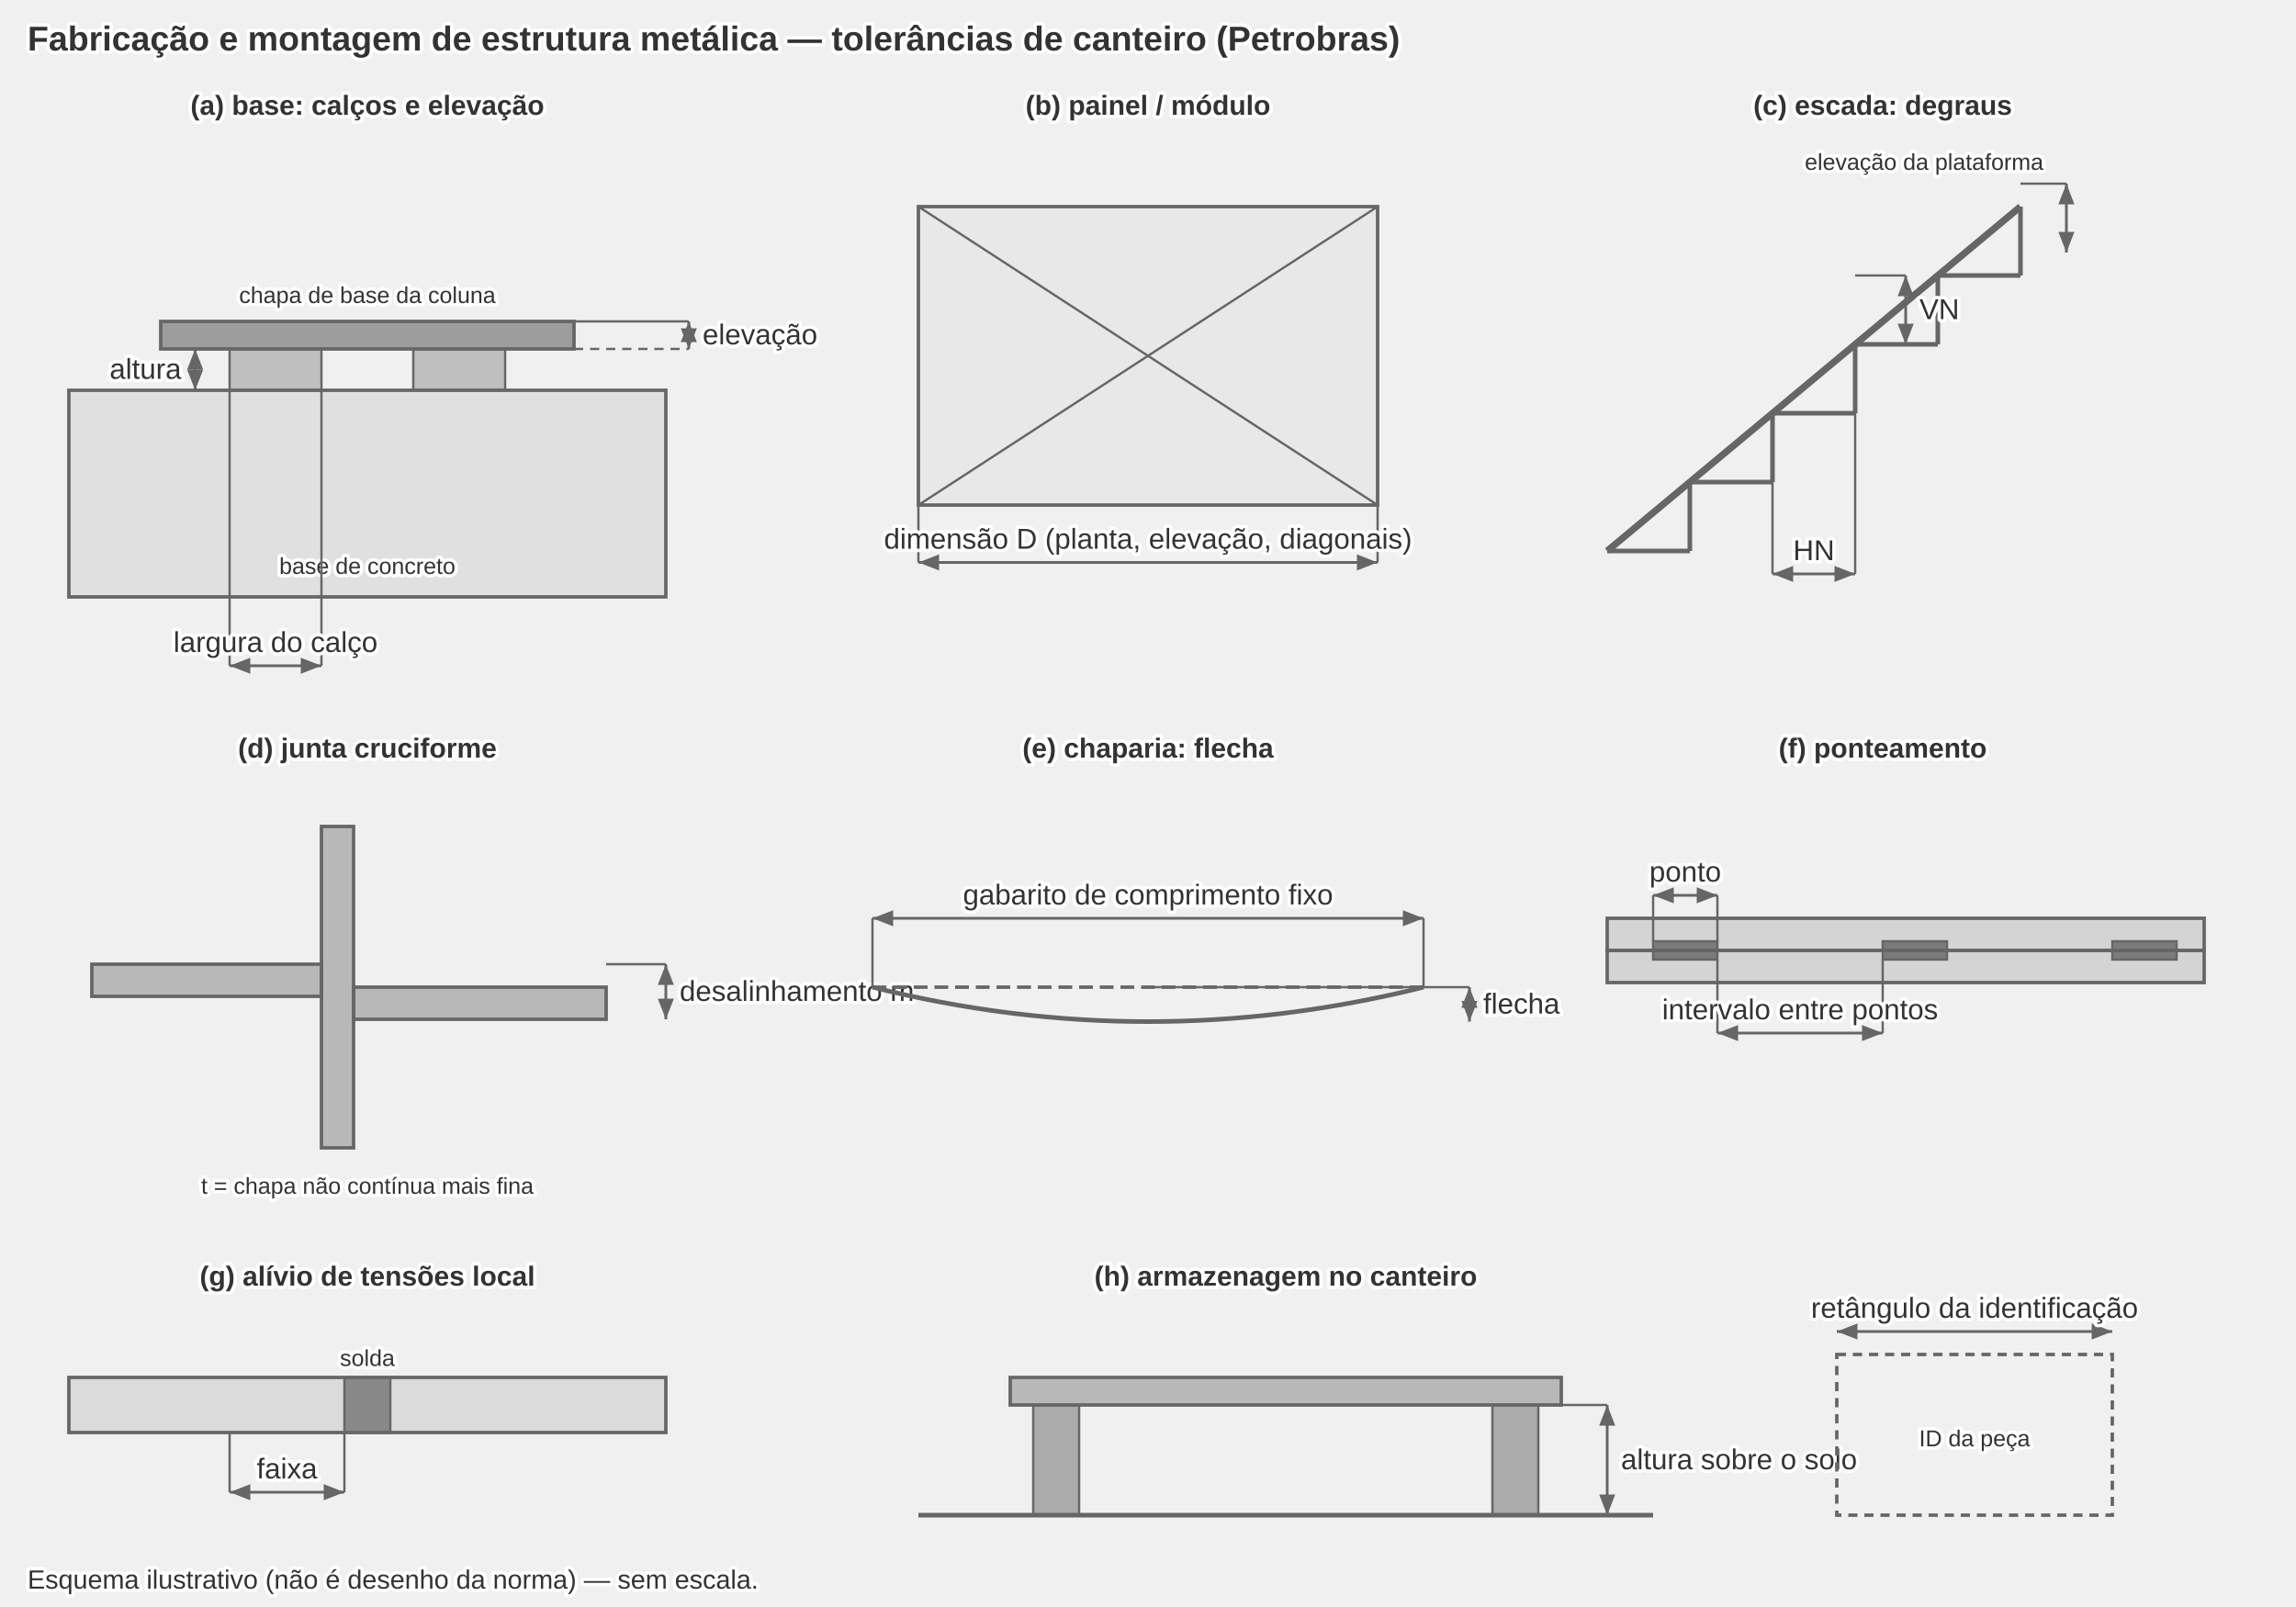
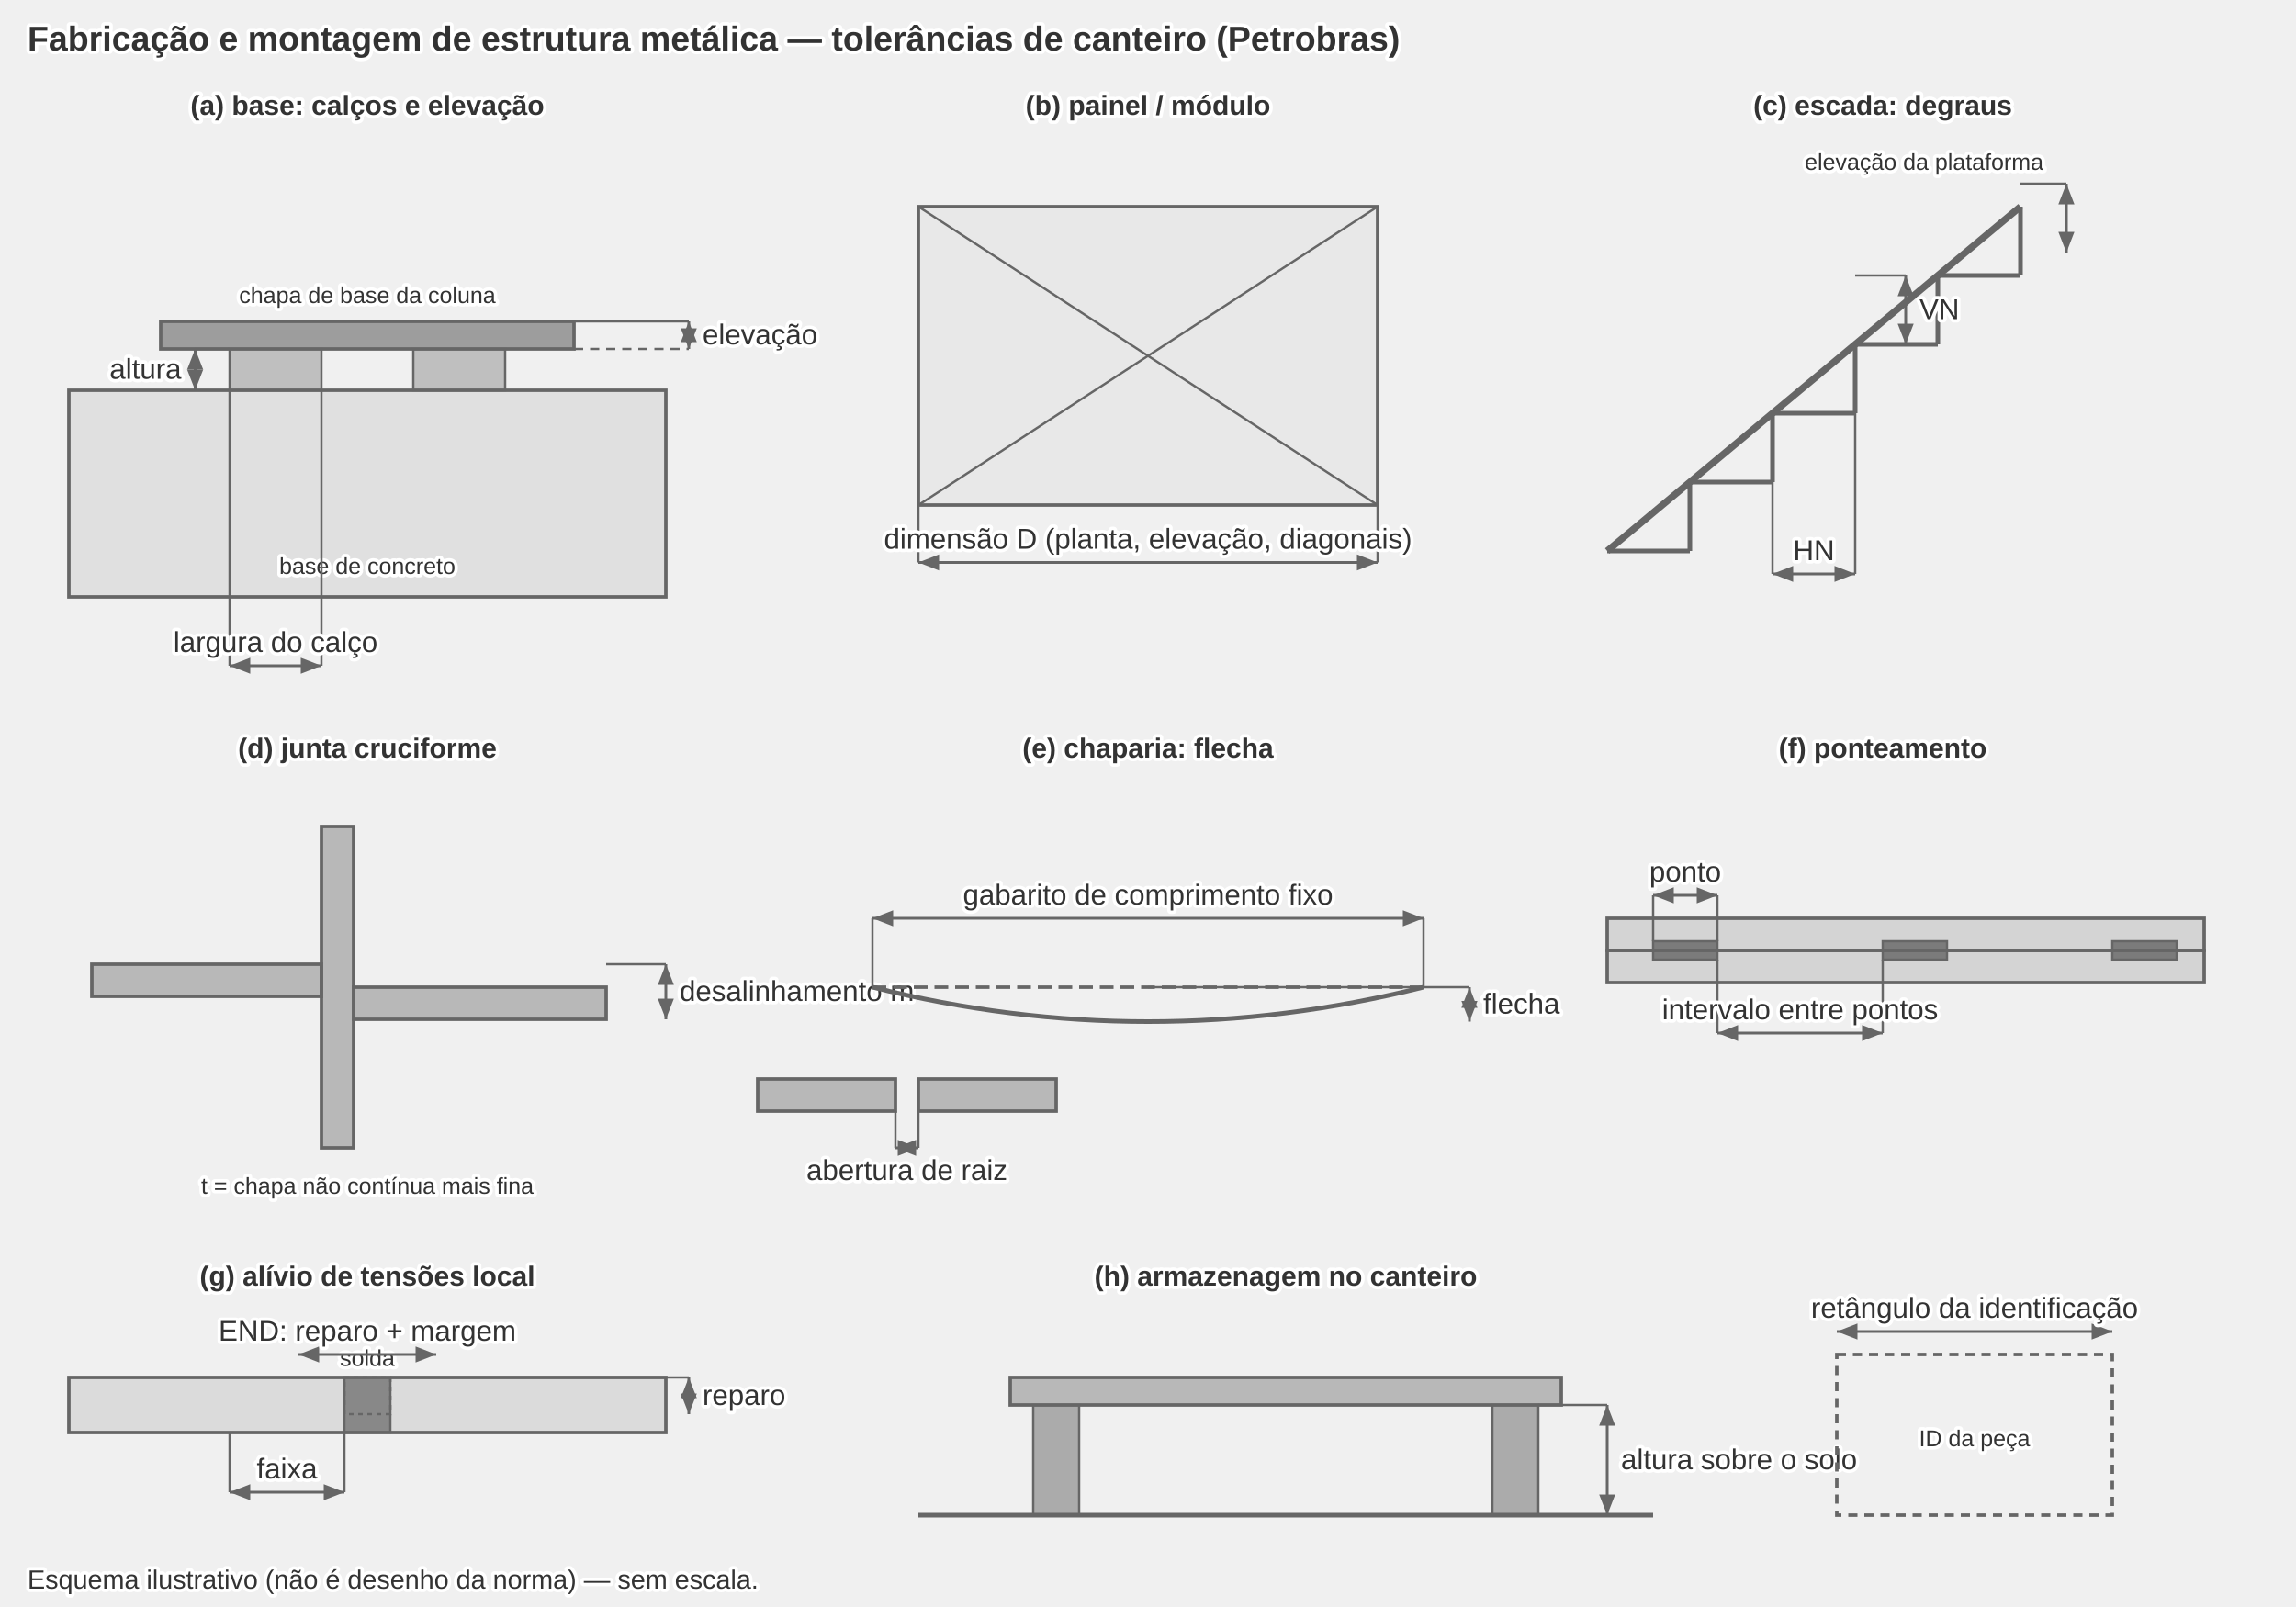
<svg xmlns="http://www.w3.org/2000/svg" viewBox="0 0 1000 700" width="1000" height="700" role="img" aria-label="Fabricação e montagem de estrutura metálica — tolerâncias de canteiro (Petrobras)">
  <text x="12" y="22" text-anchor="start" font-size="15" font-weight="bold" font-family="Arial, Helvetica, sans-serif" fill="#333" stroke="#fff" stroke-width="3" paint-order="stroke" stroke-linejoin="round">Fabricação e montagem de estrutura metálica — tolerâncias de canteiro (Petrobras)</text>
  <text x="160" y="50" text-anchor="middle" font-size="12" font-weight="bold" font-family="Arial, Helvetica, sans-serif" fill="#333" stroke="#fff" stroke-width="3" paint-order="stroke" stroke-linejoin="round">(a) base: calços e elevação</text>
  <rect x="30" y="170" width="260" height="90" fill="#666" fill-opacity="0.12" stroke="#666" stroke-width="1.5" />
  <text x="160" y="250" text-anchor="middle" font-size="10" font-family="Arial, Helvetica, sans-serif" fill="#333" stroke="#fff" stroke-width="3" paint-order="stroke" stroke-linejoin="round">base de concreto</text>
  <rect x="70" y="140" width="180" height="12" fill="#666" fill-opacity="0.6" stroke="#666" stroke-width="1.5" />
  <text x="160" y="132" text-anchor="middle" font-size="10" font-family="Arial, Helvetica, sans-serif" fill="#333" stroke="#fff" stroke-width="3" paint-order="stroke" stroke-linejoin="round">chapa de base da coluna</text>
  <rect x="100" y="152" width="40" height="18" fill="#666" fill-opacity="0.35" stroke="#666" stroke-width="1" />
  <rect x="180" y="152" width="40" height="18" fill="#666" fill-opacity="0.35" stroke="#666" stroke-width="1" />
  <g id="cota-calco-largura" class="cota">
    <line x1="100" y1="170" x2="100" y2="290" stroke="#666" stroke-width="1" />
    <line x1="140" y1="170" x2="140" y2="290" stroke="#666" stroke-width="1" />
    <line x1="100" y1="290" x2="140" y2="290" stroke="#666" stroke-width="1.2" />
    <polygon points="100.0,290.0 109.0,293.5 109.0,286.5" fill="#666" />
    <polygon points="140.0,290.0 131.0,286.5 131.0,293.5" fill="#666" />
    <text x="120.0" y="284" text-anchor="middle" font-size="12.5" font-family="Arial, Helvetica, sans-serif" fill="#333" stroke="#fff" stroke-width="3" paint-order="stroke" stroke-linejoin="round">largura do calço</text>
  </g>
  <g id="cota-calco-altura" class="cota">
    <line x1="100" y1="152" x2="85" y2="152" stroke="#666" stroke-width="1" />
    <line x1="85" y1="152" x2="85" y2="170" stroke="#666" stroke-width="1.2" />
    <polygon points="85.0,152.0 81.5,161.0 88.5,161.0" fill="#666" />
    <polygon points="85.0,170.0 88.5,161.0 81.5,161.0" fill="#666" />
    <text x="79" y="165.0" text-anchor="end" font-size="12.5" font-family="Arial, Helvetica, sans-serif" fill="#333" stroke="#fff" stroke-width="3" paint-order="stroke" stroke-linejoin="round">altura</text>
  </g>
  <line x1="250" y1="152" x2="300" y2="152" stroke="#666" stroke-width="1" stroke-dasharray="4 3" />
  <g id="cota-elevacao-base" class="cota">
    <line x1="250" y1="140" x2="300" y2="140" stroke="#666" stroke-width="1" />
    <line x1="300" y1="140" x2="300" y2="152" stroke="#666" stroke-width="1.2" />
    <polygon points="300.0,140.0 296.5,149.0 303.5,149.0" fill="#666" />
    <polygon points="300.0,152.0 303.5,143.0 296.5,143.0" fill="#666" />
    <text x="306" y="150.0" text-anchor="start" font-size="12.5" font-family="Arial, Helvetica, sans-serif" fill="#333" stroke="#fff" stroke-width="3" paint-order="stroke" stroke-linejoin="round">elevação</text>
  </g>
  <text x="500" y="50" text-anchor="middle" font-size="12" font-weight="bold" font-family="Arial, Helvetica, sans-serif" fill="#333" stroke="#fff" stroke-width="3" paint-order="stroke" stroke-linejoin="round">(b) painel / módulo</text>
  <rect x="400" y="90" width="200" height="130" fill="#666" fill-opacity="0.06" stroke="#666" stroke-width="1.5" />
  <line x1="400" y1="90" x2="600" y2="220" stroke="#666" stroke-width="1" />
  <line x1="400" y1="220" x2="600" y2="90" stroke="#666" stroke-width="1" />
  <g id="cota-painel-d" class="cota">
    <line x1="400" y1="220" x2="400" y2="245" stroke="#666" stroke-width="1" />
    <line x1="600" y1="220" x2="600" y2="245" stroke="#666" stroke-width="1" />
    <line x1="400" y1="245" x2="600" y2="245" stroke="#666" stroke-width="1.2" />
    <polygon points="400.0,245.0 409.0,248.5 409.0,241.5" fill="#666" />
    <polygon points="600.0,245.0 591.0,241.5 591.0,248.5" fill="#666" />
    <text x="500.0" y="239" text-anchor="middle" font-size="12.5" font-family="Arial, Helvetica, sans-serif" fill="#333" stroke="#fff" stroke-width="3" paint-order="stroke" stroke-linejoin="round">dimensão D (planta, elevação, diagonais)</text>
  </g>
  <text x="820" y="50" text-anchor="middle" font-size="12" font-weight="bold" font-family="Arial, Helvetica, sans-serif" fill="#333" stroke="#fff" stroke-width="3" paint-order="stroke" stroke-linejoin="round">(c) escada: degraus</text>
  <line x1="700" y1="240" x2="880" y2="90" stroke="#666" stroke-width="3" />
  <line x1="700" y1="240" x2="736" y2="240" stroke="#666" stroke-width="2" />
  <line x1="736" y1="240" x2="736" y2="210" stroke="#666" stroke-width="2" />
  <line x1="736" y1="210" x2="772" y2="210" stroke="#666" stroke-width="2" />
  <line x1="772" y1="210" x2="772" y2="180" stroke="#666" stroke-width="2" />
  <line x1="772" y1="180" x2="808" y2="180" stroke="#666" stroke-width="2" />
  <line x1="808" y1="180" x2="808" y2="150" stroke="#666" stroke-width="2" />
  <line x1="808" y1="150" x2="844" y2="150" stroke="#666" stroke-width="2" />
  <line x1="844" y1="150" x2="844" y2="120" stroke="#666" stroke-width="2" />
  <line x1="844" y1="120" x2="880" y2="120" stroke="#666" stroke-width="2" />
  <line x1="880" y1="120" x2="880" y2="90" stroke="#666" stroke-width="2" />
  <g id="cota-degrau-h" class="cota">
    <line x1="772" y1="180" x2="772" y2="250" stroke="#666" stroke-width="1" />
    <line x1="808" y1="150" x2="808" y2="250" stroke="#666" stroke-width="1" />
    <line x1="772" y1="250" x2="808" y2="250" stroke="#666" stroke-width="1.2" />
    <polygon points="772.0,250.0 781.0,253.5 781.0,246.5" fill="#666" />
    <polygon points="808.0,250.0 799.0,246.5 799.0,253.5" fill="#666" />
    <text x="790.0" y="244" text-anchor="middle" font-size="12.5" font-family="Arial, Helvetica, sans-serif" fill="#333" stroke="#fff" stroke-width="3" paint-order="stroke" stroke-linejoin="round">HN</text>
  </g>
  <g id="cota-degrau-v" class="cota">
    <line x1="808" y1="120" x2="830" y2="120" stroke="#666" stroke-width="1" />
    <line x1="830" y1="120" x2="830" y2="150" stroke="#666" stroke-width="1.2" />
    <polygon points="830.0,120.0 826.5,129.0 833.5,129.0" fill="#666" />
    <polygon points="830.0,150.0 833.5,141.0 826.5,141.0" fill="#666" />
    <text x="836" y="139.0" text-anchor="start" font-size="12.5" font-family="Arial, Helvetica, sans-serif" fill="#333" stroke="#fff" stroke-width="3" paint-order="stroke" stroke-linejoin="round">VN</text>
  </g>
  <text x="890" y="74" text-anchor="end" font-size="10" font-family="Arial, Helvetica, sans-serif" fill="#333" stroke="#fff" stroke-width="3" paint-order="stroke" stroke-linejoin="round">elevação da plataforma</text>
  <g id="cota-plataforma-elev" class="cota">
    <line x1="880" y1="80" x2="900" y2="80" stroke="#666" stroke-width="1" />
    <line x1="900" y1="80" x2="900" y2="110" stroke="#666" stroke-width="1.2" />
    <polygon points="900.0,80.0 896.5,89.0 903.5,89.0" fill="#666" />
    <polygon points="900.0,110.0 903.5,101.0 896.5,101.0" fill="#666" />
    <text x="906" y="99.0" text-anchor="start" font-size="12.5" font-family="Arial, Helvetica, sans-serif" fill="#333" stroke="#fff" stroke-width="3" paint-order="stroke" stroke-linejoin="round" />
  </g>
  <text x="160" y="330" text-anchor="middle" font-size="12" font-weight="bold" font-family="Arial, Helvetica, sans-serif" fill="#333" stroke="#fff" stroke-width="3" paint-order="stroke" stroke-linejoin="round">(d) junta cruciforme</text>
  <rect x="140" y="360" width="14" height="140" fill="#666" fill-opacity="0.4" stroke="#666" stroke-width="1.5" />
  <rect x="40" y="420" width="100" height="14" fill="#666" fill-opacity="0.4" stroke="#666" stroke-width="1.5" />
  <rect x="154" y="430" width="110" height="14" fill="#666" fill-opacity="0.4" stroke="#666" stroke-width="1.5" />
  <g id="cota-cruciforme" class="cota">
    <line x1="264" y1="420" x2="290" y2="420" stroke="#666" stroke-width="1" />
    <line x1="290" y1="420" x2="290" y2="444" stroke="#666" stroke-width="1.2" />
    <polygon points="290.0,420.0 286.5,429.0 293.5,429.0" fill="#666" />
    <polygon points="290.0,444.0 293.5,435.0 286.5,435.0" fill="#666" />
    <text x="296" y="436.0" text-anchor="start" font-size="12.5" font-family="Arial, Helvetica, sans-serif" fill="#333" stroke="#fff" stroke-width="3" paint-order="stroke" stroke-linejoin="round">desalinhamento m</text>
  </g>
  <text x="160" y="520" text-anchor="middle" font-size="10" font-family="Arial, Helvetica, sans-serif" fill="#333" stroke="#fff" stroke-width="3" paint-order="stroke" stroke-linejoin="round">t = chapa não contínua mais fina</text>
  <text x="500" y="330" text-anchor="middle" font-size="12" font-weight="bold" font-family="Arial, Helvetica, sans-serif" fill="#333" stroke="#fff" stroke-width="3" paint-order="stroke" stroke-linejoin="round">(e) chaparia: flecha</text>
  <path d="M380,430 Q500,460 620,430" fill="#666" fill-opacity="0.0" stroke="#666" stroke-width="2" />
  <line x1="380" y1="430" x2="620" y2="430" stroke="#666" stroke-width="1.5" stroke-dasharray="6 3" />
  <g id="cota-gabarito" class="cota">
    <line x1="380" y1="430" x2="380" y2="400" stroke="#666" stroke-width="1" />
    <line x1="620" y1="430" x2="620" y2="400" stroke="#666" stroke-width="1" />
    <line x1="380" y1="400" x2="620" y2="400" stroke="#666" stroke-width="1.2" />
    <polygon points="380.0,400.0 389.0,403.5 389.0,396.5" fill="#666" />
    <polygon points="620.0,400.0 611.0,396.5 611.0,403.5" fill="#666" />
    <text x="500.0" y="394" text-anchor="middle" font-size="12.5" font-family="Arial, Helvetica, sans-serif" fill="#333" stroke="#fff" stroke-width="3" paint-order="stroke" stroke-linejoin="round">gabarito de comprimento fixo</text>
  </g>
  <g id="cota-flecha-chapa" class="cota">
    <line x1="500" y1="430" x2="640" y2="430" stroke="#666" stroke-width="1" />
    <line x1="640" y1="430" x2="640" y2="445" stroke="#666" stroke-width="1.2" />
    <polygon points="640.0,430.0 636.5,439.0 643.5,439.0" fill="#666" />
    <polygon points="640.0,445.0 643.5,436.0 636.5,436.0" fill="#666" />
    <text x="646" y="441.5" text-anchor="start" font-size="12.5" font-family="Arial, Helvetica, sans-serif" fill="#333" stroke="#fff" stroke-width="3" paint-order="stroke" stroke-linejoin="round">flecha</text>
  </g>
  <text x="820" y="330" text-anchor="middle" font-size="12" font-weight="bold" font-family="Arial, Helvetica, sans-serif" fill="#333" stroke="#fff" stroke-width="3" paint-order="stroke" stroke-linejoin="round">(f) ponteamento</text>
  <rect x="700" y="400" width="260" height="14" fill="#666" fill-opacity="0.2" stroke="#666" stroke-width="1.5" />
  <rect x="700" y="414" width="260" height="14" fill="#666" fill-opacity="0.2" stroke="#666" stroke-width="1.5" />
  <rect x="720" y="410" width="28" height="8" fill="#666" fill-opacity="0.8" stroke="#666" stroke-width="1" />
  <rect x="820" y="410" width="28" height="8" fill="#666" fill-opacity="0.8" stroke="#666" stroke-width="1" />
  <rect x="920" y="410" width="28" height="8" fill="#666" fill-opacity="0.8" stroke="#666" stroke-width="1" />
  <g id="cota-ponto" class="cota">
    <line x1="720" y1="410" x2="720" y2="390" stroke="#666" stroke-width="1" />
    <line x1="748" y1="410" x2="748" y2="390" stroke="#666" stroke-width="1" />
    <line x1="720" y1="390" x2="748" y2="390" stroke="#666" stroke-width="1.2" />
    <polygon points="720.0,390.0 729.0,393.5 729.0,386.5" fill="#666" />
    <polygon points="748.0,390.0 739.0,386.5 739.0,393.5" fill="#666" />
    <text x="734.0" y="384" text-anchor="middle" font-size="12.5" font-family="Arial, Helvetica, sans-serif" fill="#333" stroke="#fff" stroke-width="3" paint-order="stroke" stroke-linejoin="round">ponto</text>
  </g>
  <g id="cota-intervalo" class="cota">
    <line x1="748" y1="418" x2="748" y2="450" stroke="#666" stroke-width="1" />
    <line x1="820" y1="418" x2="820" y2="450" stroke="#666" stroke-width="1" />
    <line x1="748" y1="450" x2="820" y2="450" stroke="#666" stroke-width="1.2" />
    <polygon points="748.0,450.0 757.0,453.5 757.0,446.5" fill="#666" />
    <polygon points="820.0,450.0 811.0,446.5 811.0,453.5" fill="#666" />
    <text x="784.0" y="444" text-anchor="middle" font-size="12.5" font-family="Arial, Helvetica, sans-serif" fill="#333" stroke="#fff" stroke-width="3" paint-order="stroke" stroke-linejoin="round">intervalo entre pontos</text>
  </g>
  <text x="160" y="560" text-anchor="middle" font-size="12" font-weight="bold" font-family="Arial, Helvetica, sans-serif" fill="#333" stroke="#fff" stroke-width="3" paint-order="stroke" stroke-linejoin="round">(g) alívio de tensões local</text>
  <rect x="30" y="600" width="260" height="24" fill="#666" fill-opacity="0.15" stroke="#666" stroke-width="1.5" />
  <rect x="150" y="600" width="20" height="24" fill="#666" fill-opacity="0.7" stroke="#666" stroke-width="1" />
  <g id="cota-ttat-faixa" class="cota">
    <line x1="100" y1="624" x2="100" y2="650" stroke="#666" stroke-width="1" />
    <line x1="150" y1="624" x2="150" y2="650" stroke="#666" stroke-width="1" />
    <line x1="100" y1="650" x2="150" y2="650" stroke="#666" stroke-width="1.2" />
    <polygon points="100.0,650.0 109.0,653.5 109.0,646.5" fill="#666" />
    <polygon points="150.0,650.0 141.0,646.5 141.0,653.5" fill="#666" />
    <text x="125.0" y="644" text-anchor="middle" font-size="12.5" font-family="Arial, Helvetica, sans-serif" fill="#333" stroke="#fff" stroke-width="3" paint-order="stroke" stroke-linejoin="round">faixa</text>
  </g>
  <text x="160" y="595" text-anchor="middle" font-size="10" font-family="Arial, Helvetica, sans-serif" fill="#333" stroke="#fff" stroke-width="3" paint-order="stroke" stroke-linejoin="round">solda</text>
  <text x="560" y="560" text-anchor="middle" font-size="12" font-weight="bold" font-family="Arial, Helvetica, sans-serif" fill="#333" stroke="#fff" stroke-width="3" paint-order="stroke" stroke-linejoin="round">(h) armazenagem no canteiro</text>
  <line x1="400" y1="660" x2="720" y2="660" stroke="#666" stroke-width="2" />
  <rect x="440" y="600" width="240" height="12" fill="#666" fill-opacity="0.4" stroke="#666" stroke-width="1.5" />
  <rect x="450" y="612" width="20" height="48" fill="#666" fill-opacity="0.5" stroke="#666" stroke-width="1" />
  <rect x="650" y="612" width="20" height="48" fill="#666" fill-opacity="0.5" stroke="#666" stroke-width="1" />
  <g id="cota-armazenagem" class="cota">
    <line x1="670" y1="612" x2="700" y2="612" stroke="#666" stroke-width="1" />
    <line x1="700" y1="612" x2="700" y2="660" stroke="#666" stroke-width="1.2" />
    <polygon points="700.0,612.0 696.5,621.0 703.5,621.0" fill="#666" />
    <polygon points="700.0,660.0 703.5,651.0 696.5,651.0" fill="#666" />
    <text x="706" y="640.0" text-anchor="start" font-size="12.5" font-family="Arial, Helvetica, sans-serif" fill="#333" stroke="#fff" stroke-width="3" paint-order="stroke" stroke-linejoin="round">altura sobre o solo</text>
  </g>
  <rect x="800" y="590" width="120" height="70" fill="#666" fill-opacity="0.0" stroke="#666" stroke-width="1.5" stroke-dasharray="4 3" />
  <text x="860" y="630" text-anchor="middle" font-size="10" font-family="Arial, Helvetica, sans-serif" fill="#333" stroke="#fff" stroke-width="3" paint-order="stroke" stroke-linejoin="round">ID da peça</text>
  <g id="cota-identificacao" class="cota">
    <line x1="800" y1="580" x2="920" y2="580" stroke="#666" stroke-width="1.2" />
    <polygon points="800.0,580.0 809.0,583.5 809.0,576.5" fill="#666" />
    <polygon points="920.0,580.0 911.0,576.5 911.0,583.5" fill="#666" />
    <text x="860.0" y="574" text-anchor="middle" font-size="12.5" font-family="Arial, Helvetica, sans-serif" fill="#333" stroke="#fff" stroke-width="3" paint-order="stroke" stroke-linejoin="round">retângulo da identificação</text>
  </g>
+   <g id="cota-reparo-profundidade" class="cota">
+     <line x1="170" y1="600" x2="300" y2="600" stroke="#666" stroke-width="1" />
+     <line x1="300" y1="600" x2="300" y2="616" stroke="#666" stroke-width="1.2" />
+     <polygon points="300.0,600.0 296.5,609.0 303.5,609.0" fill="#666" />
+     <polygon points="300.0,616.0 303.5,607.0 296.5,607.0" fill="#666" />
+     <text x="306" y="612.0" text-anchor="start" font-size="12.5" font-family="Arial, Helvetica, sans-serif" fill="#333" stroke="#fff" stroke-width="3" paint-order="stroke" stroke-linejoin="round">reparo</text>
+   </g>
+   <rect x="150" y="600" width="20" height="16" fill="#666" fill-opacity="0.0" stroke="#666" stroke-width="1" stroke-dasharray="2 2" />
+   <g id="cota-end-reparo" class="cota">
+     <line x1="130" y1="590" x2="190" y2="590" stroke="#666" stroke-width="1.2" />
+     <polygon points="130.0,590.0 139.0,593.5 139.0,586.5" fill="#666" />
+     <polygon points="190.0,590.0 181.0,586.5 181.0,593.5" fill="#666" />
+     <text x="160.0" y="584" text-anchor="middle" font-size="12.5" font-family="Arial, Helvetica, sans-serif" fill="#333" stroke="#fff" stroke-width="3" paint-order="stroke" stroke-linejoin="round">END: reparo + margem</text>
+   </g>
+   <rect x="330" y="470" width="60" height="14" fill="#666" fill-opacity="0.4" stroke="#666" stroke-width="1.5" />
+   <rect x="400" y="470" width="60" height="14" fill="#666" fill-opacity="0.4" stroke="#666" stroke-width="1.5" />
+   <g id="cota-abertura-raiz" class="cota">
+     <line x1="390" y1="484" x2="390" y2="500" stroke="#666" stroke-width="1" />
+     <line x1="400" y1="484" x2="400" y2="500" stroke="#666" stroke-width="1" />
+     <line x1="390" y1="500" x2="400" y2="500" stroke="#666" stroke-width="1.2" />
+     <polygon points="390.0,500.0 399.0,503.5 399.0,496.5" fill="#666" />
+     <polygon points="400.0,500.0 391.0,496.5 391.0,503.5" fill="#666" />
+     <text x="395.0" y="514" text-anchor="middle" font-size="12.5" font-family="Arial, Helvetica, sans-serif" fill="#333" stroke="#fff" stroke-width="3" paint-order="stroke" stroke-linejoin="round">abertura de raiz</text>
+   </g>
  <text x="12" y="692" text-anchor="start" font-size="11.5" font-family="Arial, Helvetica, sans-serif" fill="#333" stroke="#fff" stroke-width="3" paint-order="stroke" stroke-linejoin="round">Esquema ilustrativo (não é desenho da norma) — sem escala.</text>
</svg>
